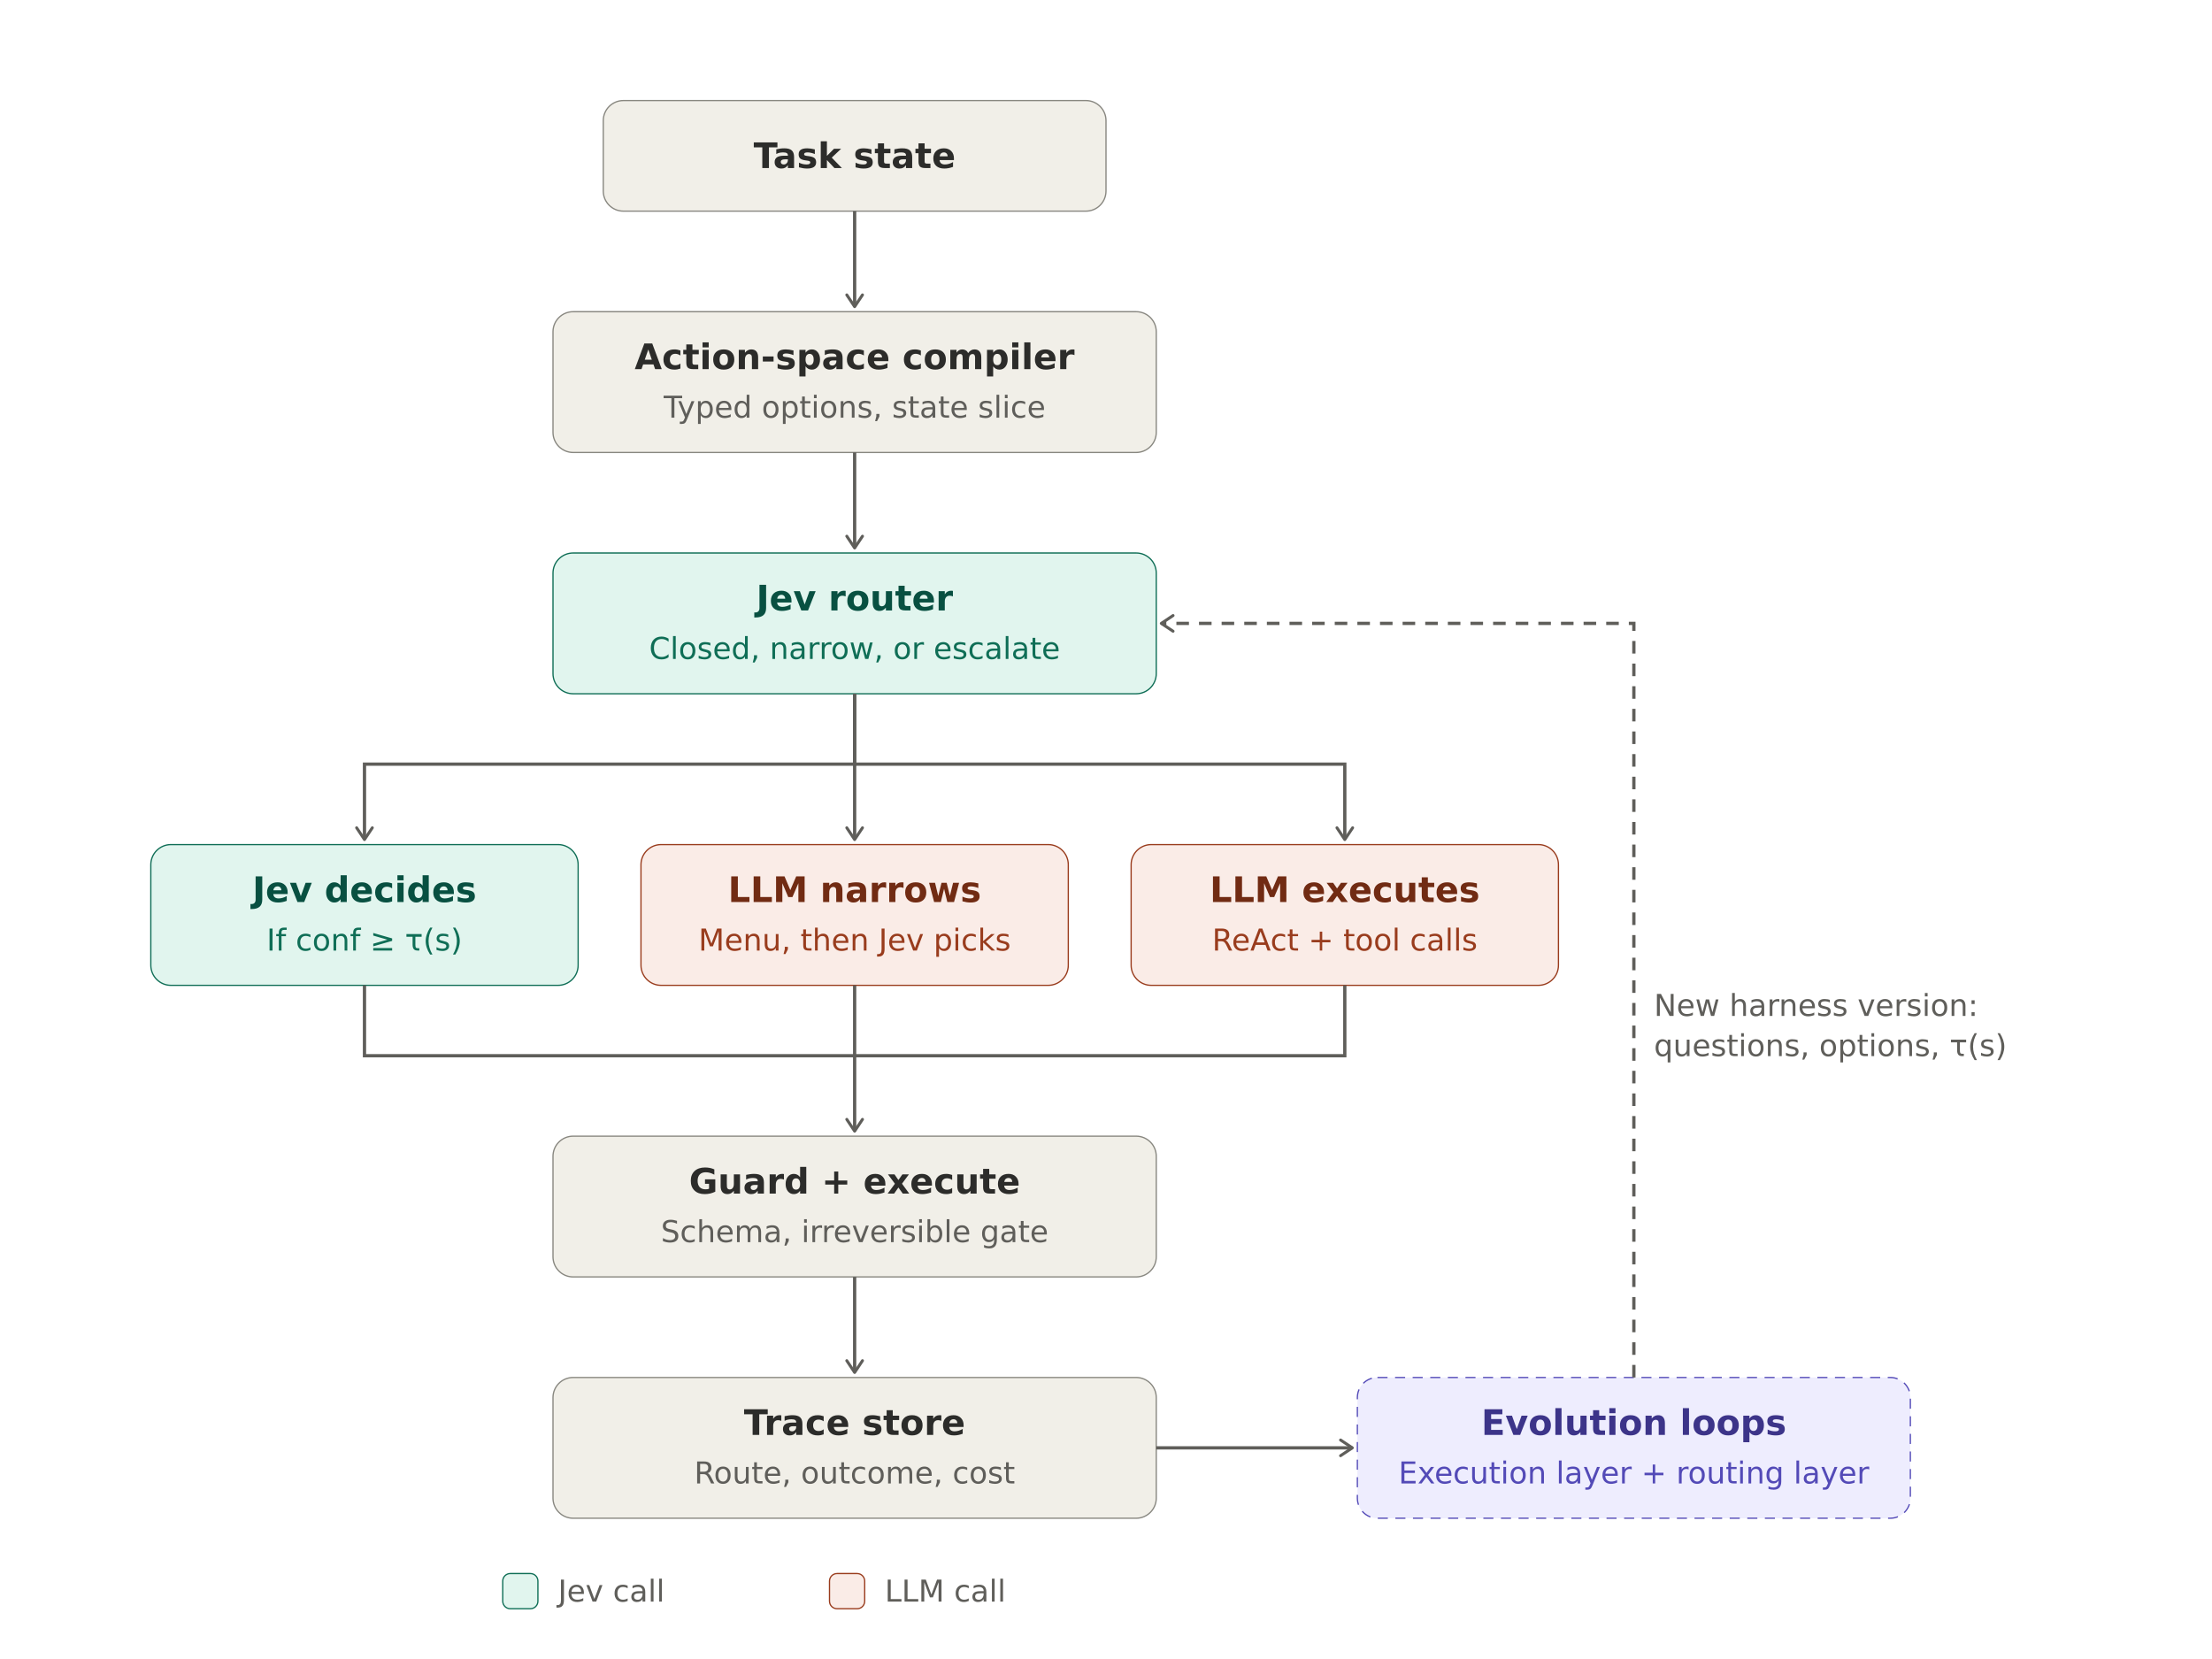
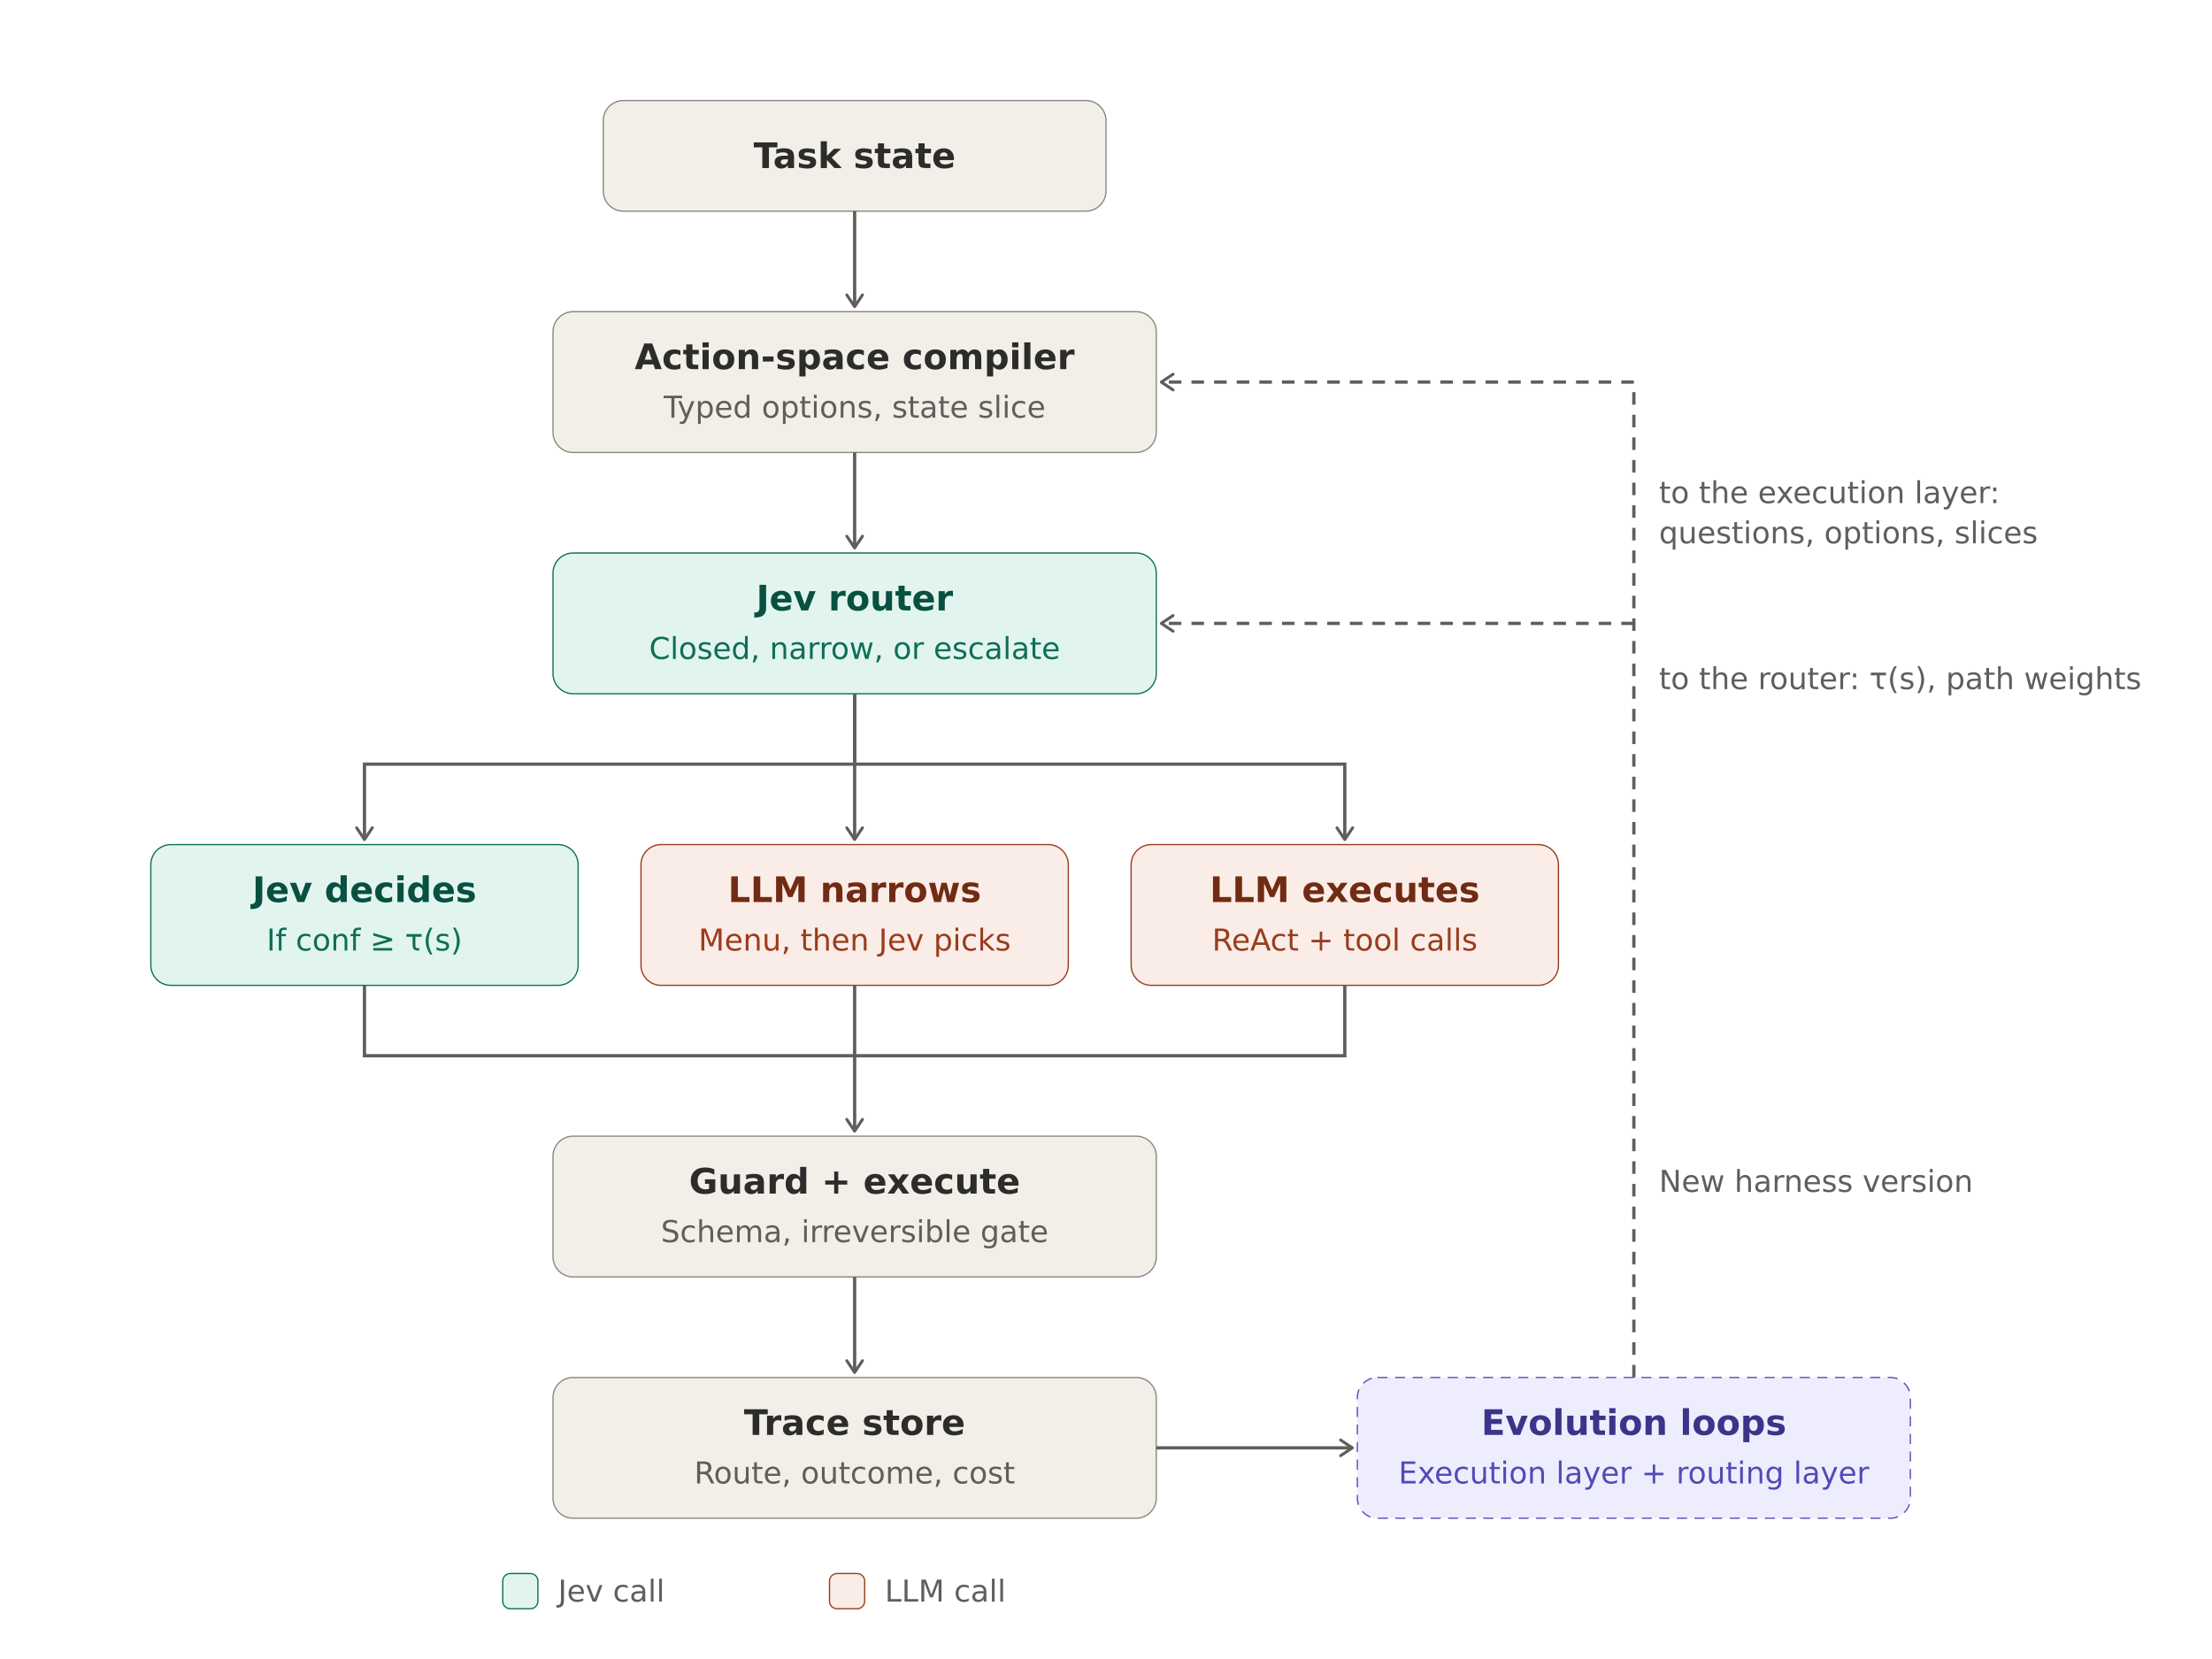
<svg xmlns="http://www.w3.org/2000/svg" width="880" height="660" viewBox="0 0 880 660" role="img">
  <style>
text{font-family:'DejaVu Sans',sans-serif}
.th{font-size:14px;font-weight:bold;fill:#2C2C2A}
.ts{font-size:12px;fill:#5F5E5A}
.box{fill:#F1EFE8;stroke:#888780}
.arr{stroke:#5F5E5A;stroke-width:1.3;fill:none}
.c-teal rect{fill:#E1F5EE;stroke:#0F6E56}
.c-teal .th{fill:#085041}
.c-teal .ts{fill:#0F6E56}
.c-coral rect{fill:#FAECE7;stroke:#993C1D}
.c-coral .th{fill:#712B13}
.c-coral .ts{fill:#993C1D}
.c-purple rect{fill:#EEEDFE;stroke:#534AB7}
.c-purple .th{fill:#3C3489}
.c-purple .ts{fill:#534AB7}
</style>
  <rect width="880" height="660" fill="#FFFFFF" />
  <defs>
    <marker id="arrow" viewBox="0 0 10 10" refX="8" refY="5" markerWidth="6" markerHeight="6" orient="auto-start-reverse">
      <path d="M2 1L8 5L2 9" fill="none" stroke="#5F5E5A" stroke-width="1.5" stroke-linecap="round" stroke-linejoin="round" />
    </marker>
  </defs>
  <g>
    <rect class="box" fill="#F1EFE8" stroke="#888780" x="240" y="40" width="200" height="44" rx="8" stroke-width="0.5" />
    <text class="th" font-size="14" font-weight="bold" fill="#2C2C2A" x="340" y="62" text-anchor="middle" dominant-baseline="central">Task state</text>
  </g>
  <line x1="340" y1="84" x2="340" y2="122" class="arr" marker-end="url(#arrow)" />
  <g>
    <rect class="box" fill="#F1EFE8" stroke="#888780" x="220" y="124" width="240" height="56" rx="8" stroke-width="0.5" />
    <text class="th" font-size="14" font-weight="bold" fill="#2C2C2A" x="340" y="142" text-anchor="middle" dominant-baseline="central">Action-space compiler</text>
    <text class="ts" font-size="12" fill="#5F5E5A" x="340" y="162" text-anchor="middle" dominant-baseline="central">Typed options, state slice</text>
  </g>
  <line x1="340" y1="180" x2="340" y2="218" class="arr" marker-end="url(#arrow)" />
  <g class="c-teal">
    <rect fill="#E1F5EE" stroke="#0F6E56" x="220" y="220" width="240" height="56" rx="8" stroke-width="0.5" />
    <text class="th" font-size="14" font-weight="bold" fill="#085041" x="340" y="238" text-anchor="middle" dominant-baseline="central">Jev router</text>
    <text class="ts" font-size="12" fill="#0F6E56" x="340" y="258" text-anchor="middle" dominant-baseline="central">Closed, narrow, or escalate</text>
  </g>
  <path d="M340 276 L340 304 L145 304 L145 334" fill="none" class="arr" marker-end="url(#arrow)" />
  <line x1="340" y1="276" x2="340" y2="334" class="arr" marker-end="url(#arrow)" />
  <path d="M340 304 L535 304 L535 334" fill="none" class="arr" marker-end="url(#arrow)" />
  <g class="c-teal">
    <rect fill="#E1F5EE" stroke="#0F6E56" x="60" y="336" width="170" height="56" rx="8" stroke-width="0.5" />
    <text class="th" font-size="14" font-weight="bold" fill="#085041" x="145" y="354" text-anchor="middle" dominant-baseline="central">Jev decides</text>
    <text class="ts" font-size="12" fill="#0F6E56" x="145" y="374" text-anchor="middle" dominant-baseline="central">If conf ≥ τ(s)</text>
  </g>
  <g class="c-coral">
    <rect fill="#FAECE7" stroke="#993C1D" x="255" y="336" width="170" height="56" rx="8" stroke-width="0.5" />
    <text class="th" font-size="14" font-weight="bold" fill="#712B13" x="340" y="354" text-anchor="middle" dominant-baseline="central">LLM narrows</text>
    <text class="ts" font-size="12" fill="#993C1D" x="340" y="374" text-anchor="middle" dominant-baseline="central">Menu, then Jev picks</text>
  </g>
  <g class="c-coral">
    <rect fill="#FAECE7" stroke="#993C1D" x="450" y="336" width="170" height="56" rx="8" stroke-width="0.5" />
    <text class="th" font-size="14" font-weight="bold" fill="#712B13" x="535" y="354" text-anchor="middle" dominant-baseline="central">LLM executes</text>
    <text class="ts" font-size="12" fill="#993C1D" x="535" y="374" text-anchor="middle" dominant-baseline="central">ReAct + tool calls</text>
  </g>
  <path d="M145 392 L145 420 L340 420" fill="none" class="arr" />
  <path d="M535 392 L535 420 L340 420" fill="none" class="arr" />
  <line x1="340" y1="392" x2="340" y2="450" class="arr" marker-end="url(#arrow)" />
  <g>
    <rect class="box" fill="#F1EFE8" stroke="#888780" x="220" y="452" width="240" height="56" rx="8" stroke-width="0.5" />
    <text class="th" font-size="14" font-weight="bold" fill="#2C2C2A" x="340" y="470" text-anchor="middle" dominant-baseline="central">Guard + execute</text>
    <text class="ts" font-size="12" fill="#5F5E5A" x="340" y="490" text-anchor="middle" dominant-baseline="central">Schema, irreversible gate</text>
  </g>
  <line x1="340" y1="508" x2="340" y2="546" class="arr" marker-end="url(#arrow)" />
  <g>
    <rect class="box" fill="#F1EFE8" stroke="#888780" x="220" y="548" width="240" height="56" rx="8" stroke-width="0.5" />
    <text class="th" font-size="14" font-weight="bold" fill="#2C2C2A" x="340" y="566" text-anchor="middle" dominant-baseline="central">Trace store</text>
    <text class="ts" font-size="12" fill="#5F5E5A" x="340" y="586" text-anchor="middle" dominant-baseline="central">Route, outcome, cost</text>
  </g>
  <g class="c-purple">
    <rect fill="#EEEDFE" stroke="#534AB7" x="540" y="548" width="220" height="56" rx="8" stroke-width="0.5" stroke-dasharray="4 3" />
    <text class="th" fill="#3C3489" font-size="14" font-weight="bold" x="650" y="566" text-anchor="middle" dominant-baseline="central">Evolution loops</text>
    <text class="ts" fill="#534AB7" font-size="12" x="650" y="586" text-anchor="middle" dominant-baseline="central">Execution layer + routing layer</text>
  </g>
  <line x1="460" y1="576" x2="538" y2="576" class="arr" stroke="#5F5E5A" stroke-width="1.3" fill="none" marker-end="url(#arrow)" />
-   <path d="M650 548 L650 248 L462 248" class="arr" stroke="#5F5E5A" stroke-width="1.3" fill="none" stroke-dasharray="5 4" marker-end="url(#arrow)" />
-   <text class="ts" fill="#5F5E5A" font-size="12" x="658" y="400" dominant-baseline="central">New harness version:</text>
-   <text class="ts" fill="#5F5E5A" font-size="12" x="658" y="416" dominant-baseline="central">questions, options, τ(s)</text>
+   <path d="M650 548 L650 152" class="arr" stroke="#5F5E5A" stroke-width="1.3" fill="none" stroke-dasharray="5 4" />
+   <path d="M650 248 L462 248" class="arr" stroke="#5F5E5A" stroke-width="1.3" fill="none" stroke-dasharray="5 4" marker-end="url(#arrow)" />
+   <path d="M650 152 L462 152" class="arr" stroke="#5F5E5A" stroke-width="1.3" fill="none" stroke-dasharray="5 4" marker-end="url(#arrow)" />
+   <text class="ts" fill="#5F5E5A" font-size="12" x="660" y="470" dominant-baseline="central">New harness version</text>
+   <text class="ts" fill="#5F5E5A" font-size="12" x="660" y="196" dominant-baseline="central">to the execution layer:</text>
+   <text class="ts" fill="#5F5E5A" font-size="12" x="660" y="212" dominant-baseline="central">questions, options, slices</text>
+   <text class="ts" fill="#5F5E5A" font-size="12" x="660" y="270" dominant-baseline="central">to the router: τ(s), path weights</text>
  <g class="c-teal">
    <rect fill="#E1F5EE" stroke="#0F6E56" x="200" y="626" width="14" height="14" rx="3" stroke-width="0.5" />
  </g>
  <text class="ts" font-size="12" fill="#5F5E5A" x="222" y="633" dominant-baseline="central">Jev call</text>
  <g class="c-coral">
    <rect fill="#FAECE7" stroke="#993C1D" x="330" y="626" width="14" height="14" rx="3" stroke-width="0.5" />
  </g>
  <text class="ts" font-size="12" fill="#5F5E5A" x="352" y="633" dominant-baseline="central">LLM call</text>
</svg>
